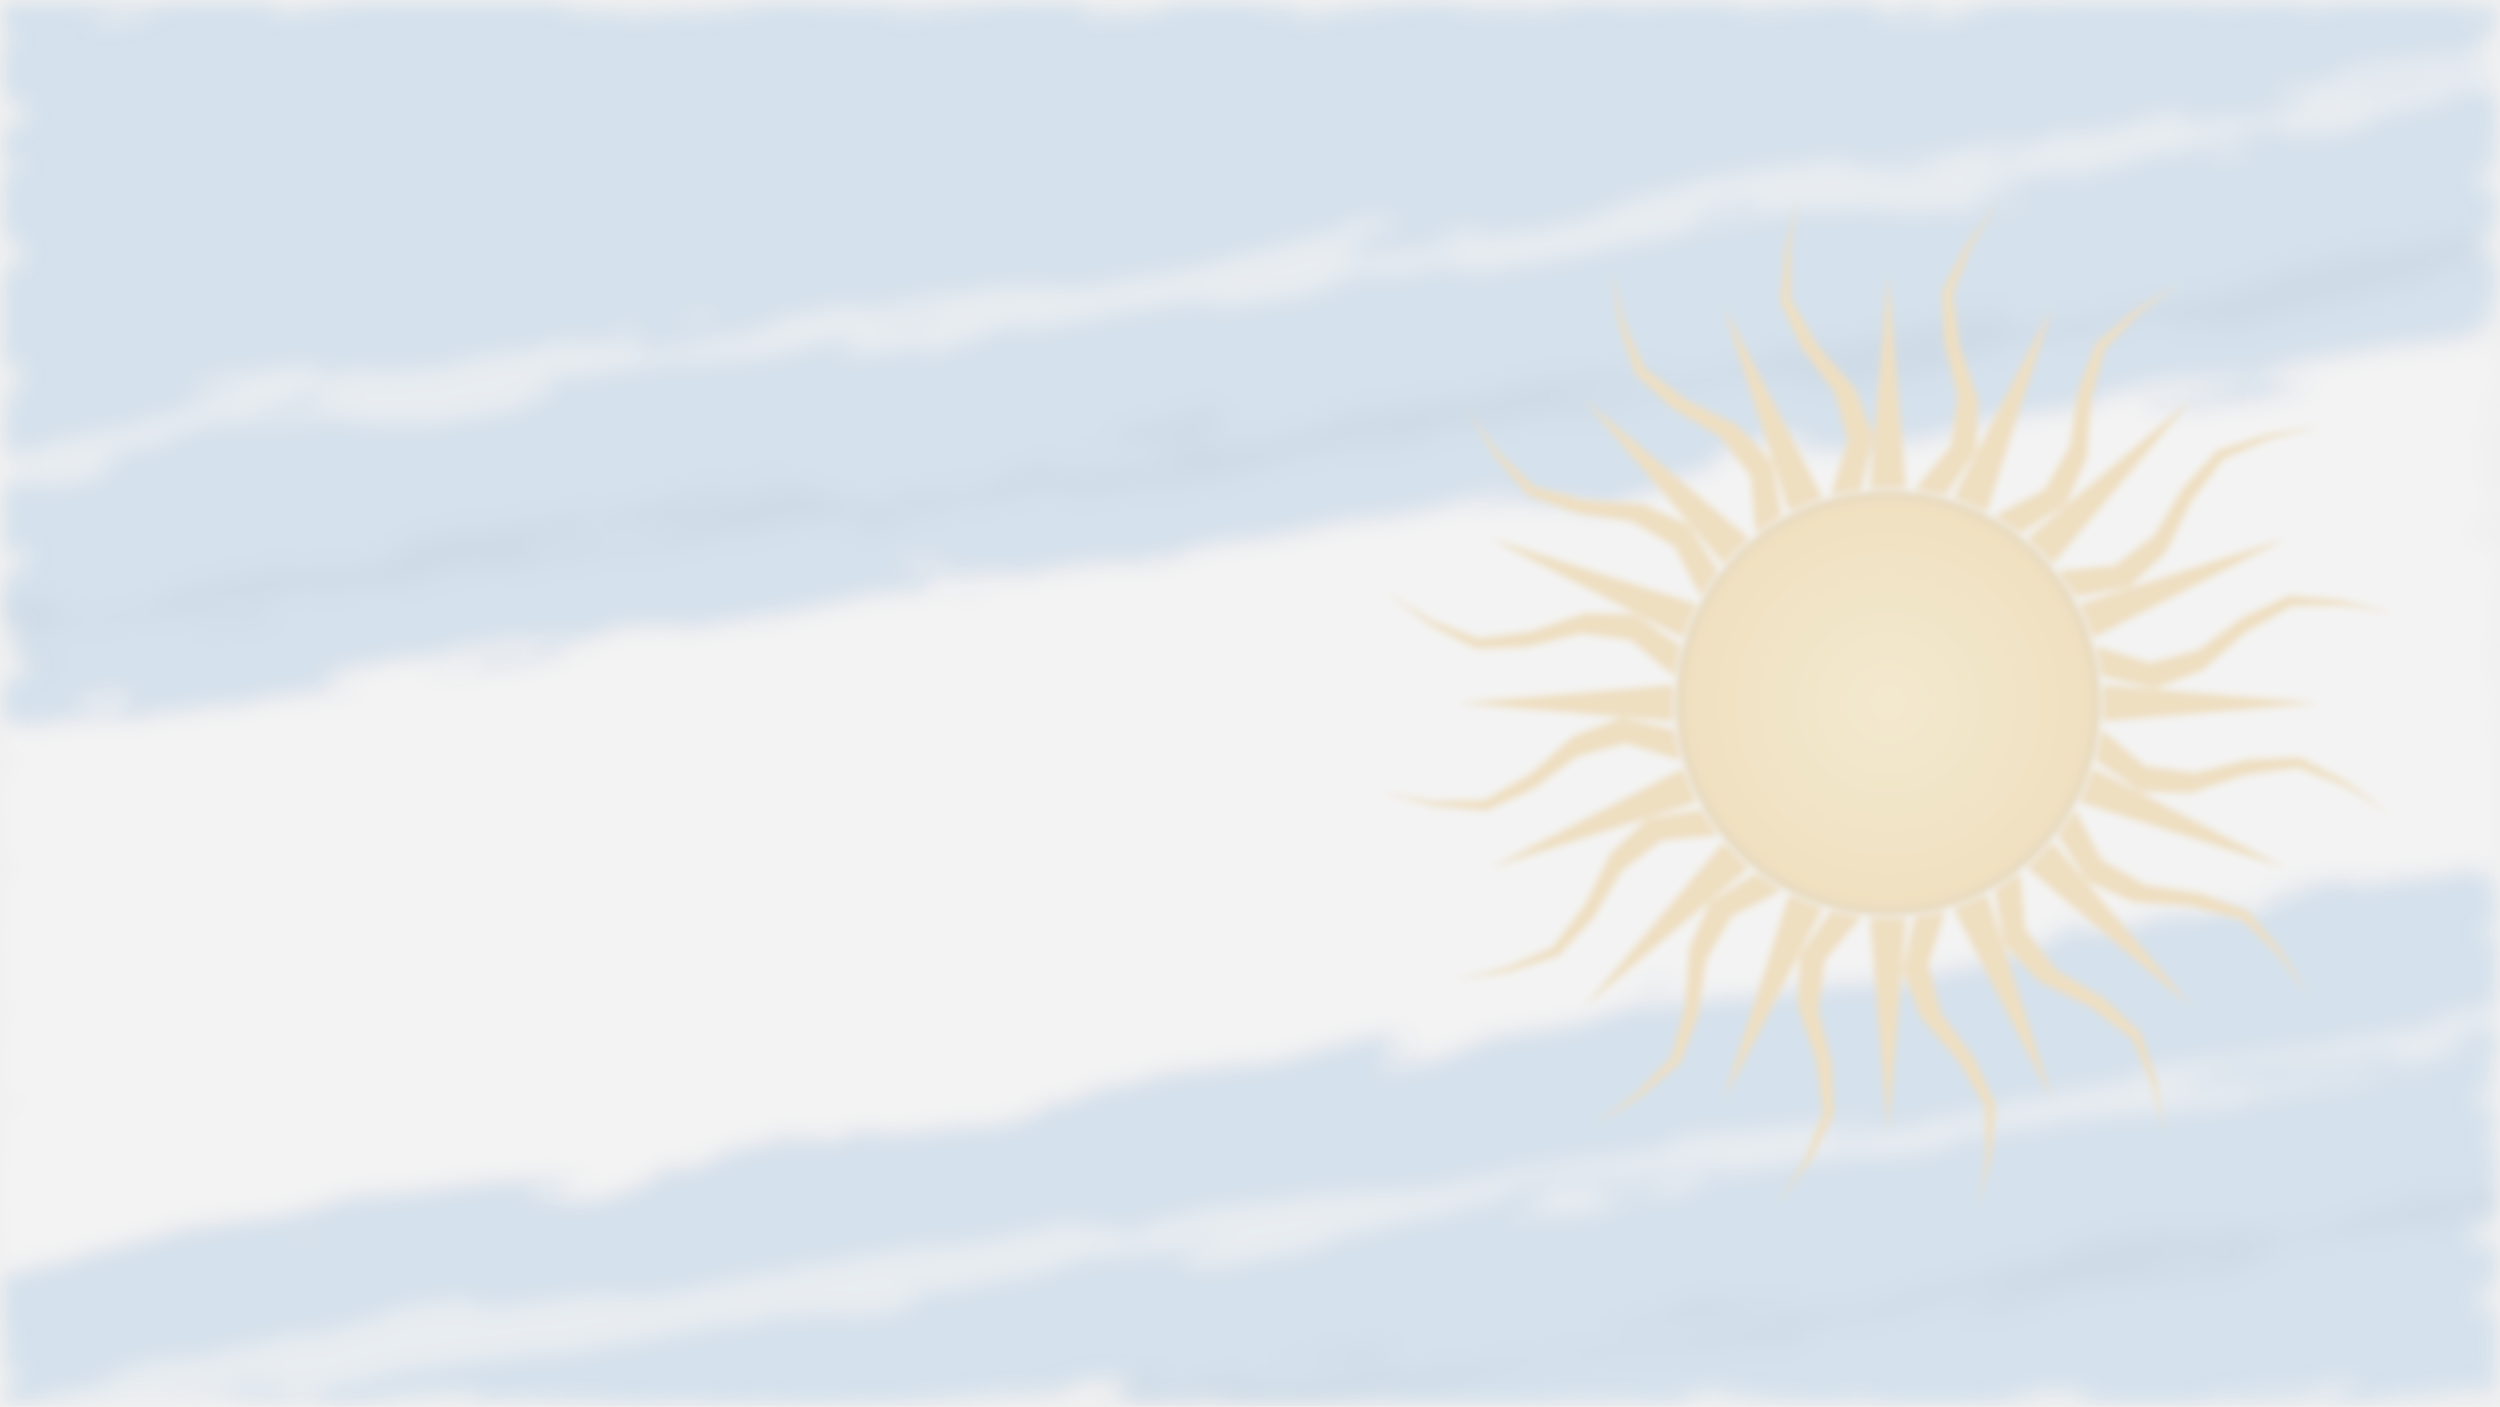
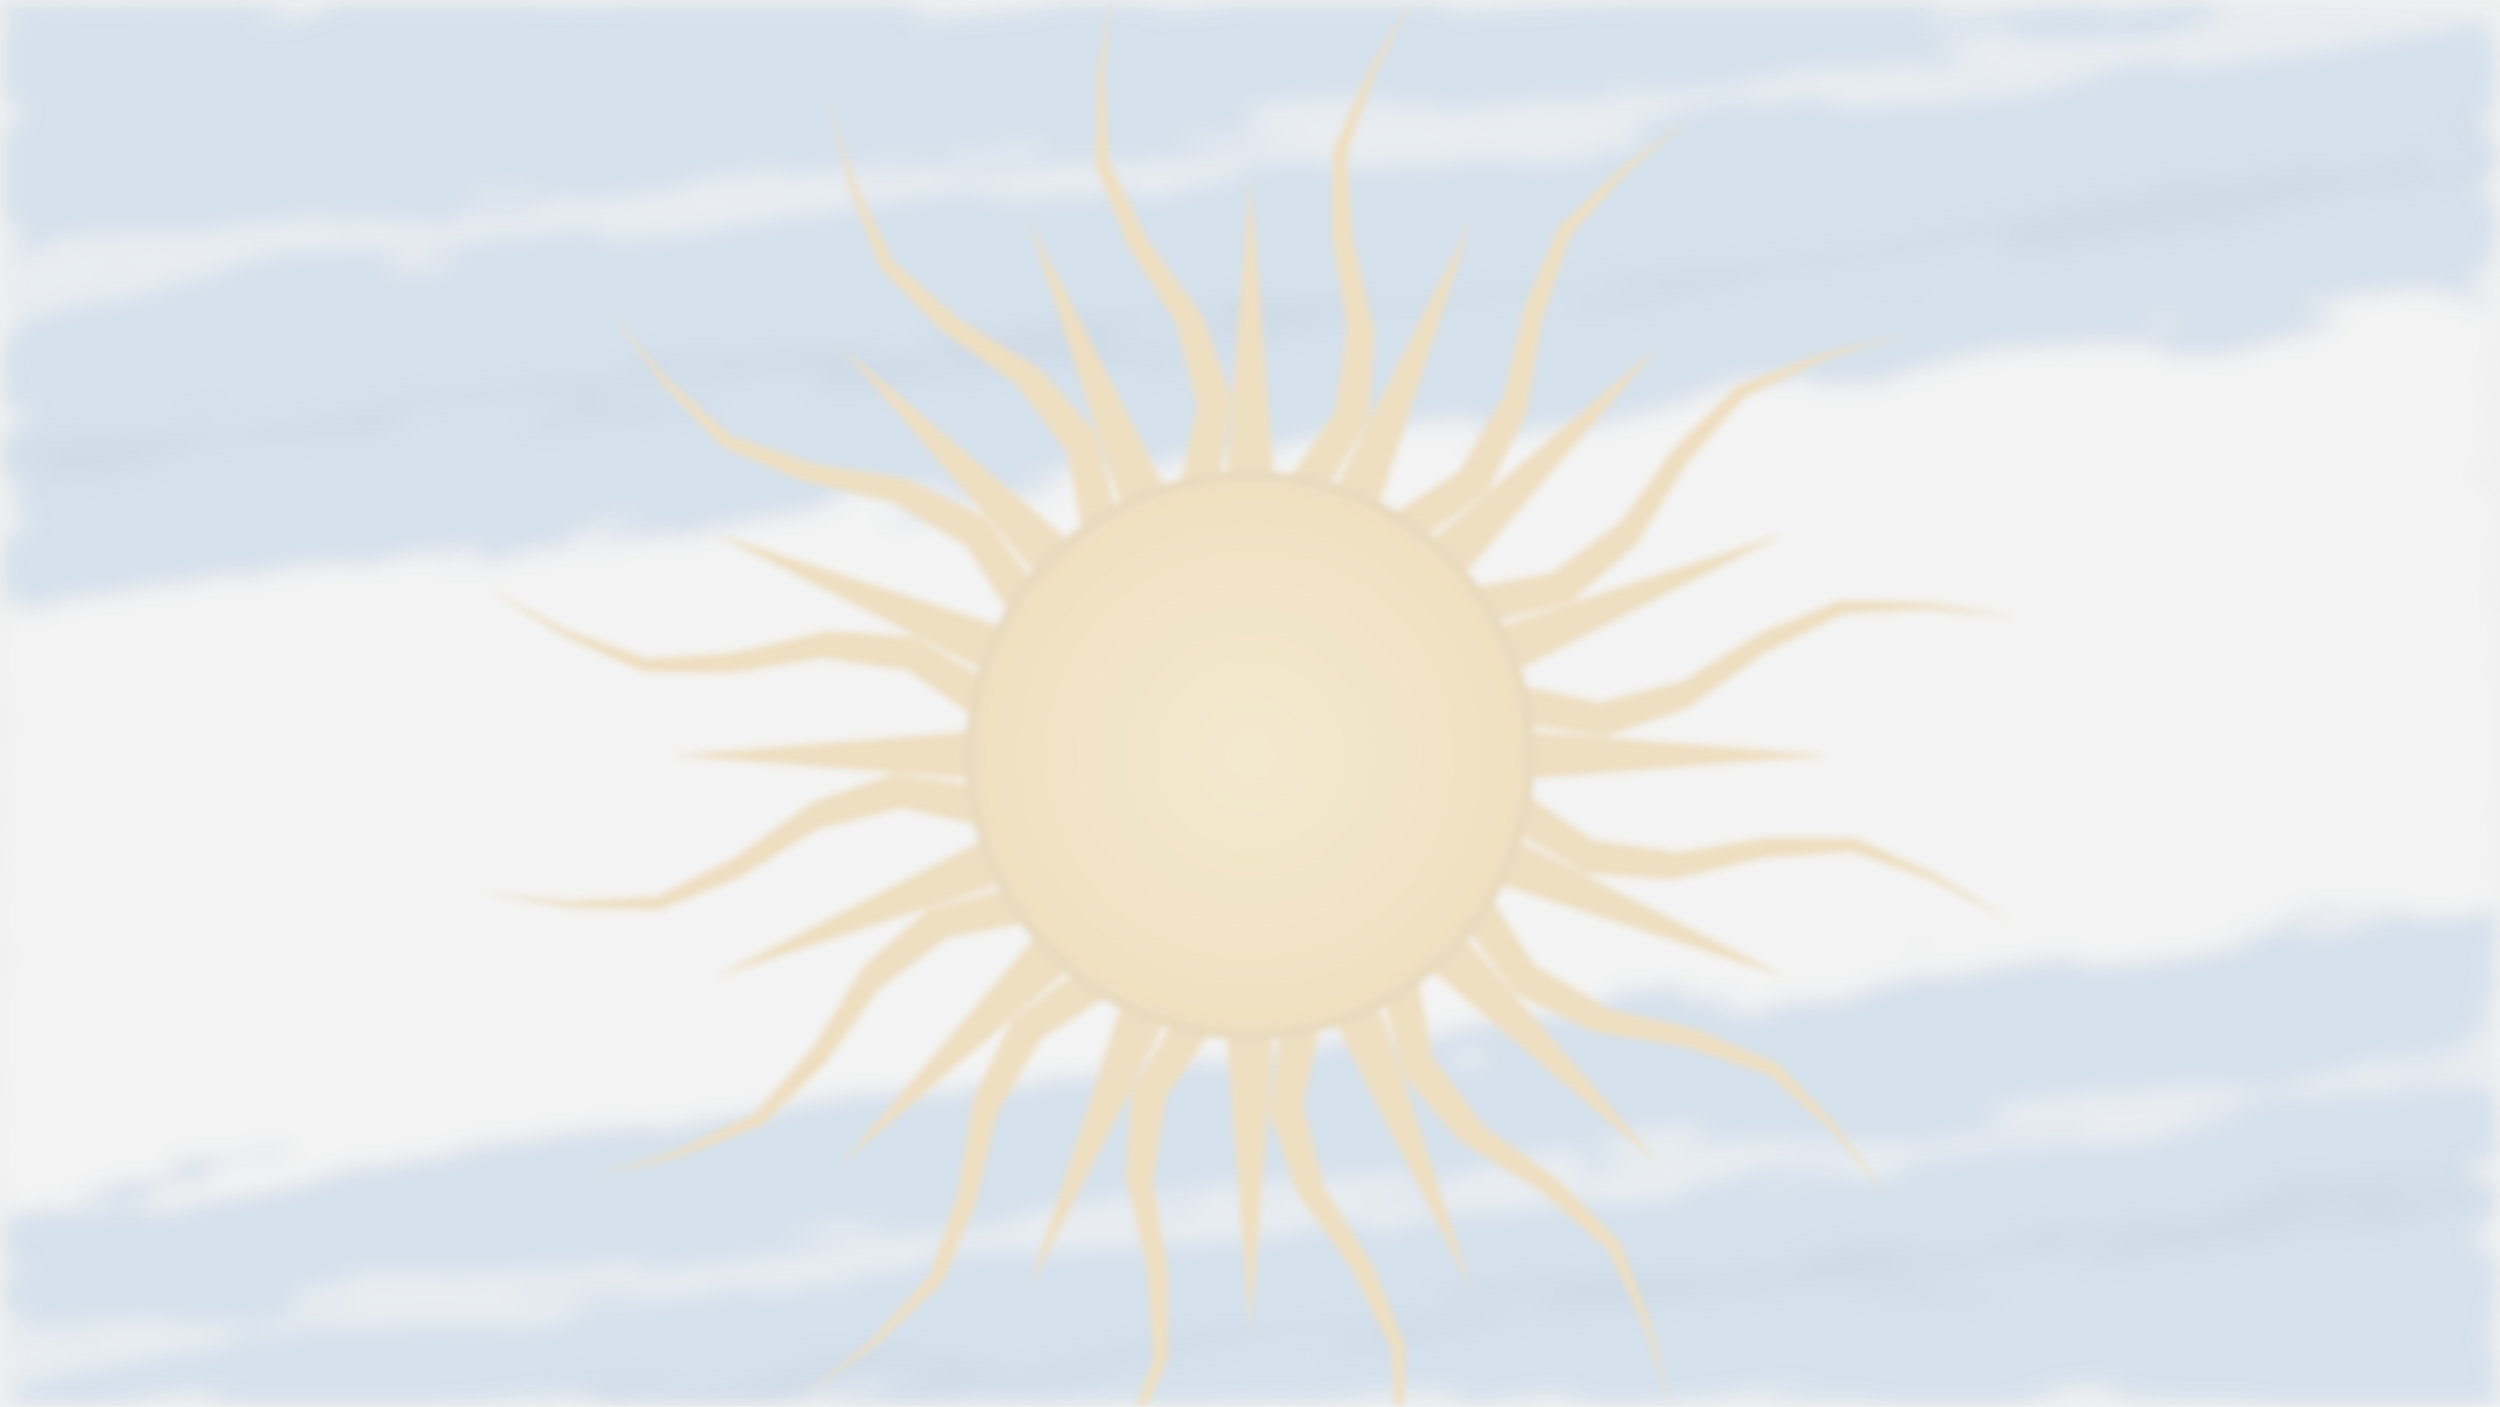
<svg xmlns="http://www.w3.org/2000/svg" viewBox="0 0 1920 1080" preserveAspectRatio="xMidYMid slice" role="img" aria-label="Bandera de Argentina pincelada">
  <defs>
    <filter id="brush" x="-10%" y="-10%" width="120%" height="120%">
      <feTurbulence type="fractalNoise" baseFrequency="0.006 0.04" numOctaves="4" seed="11" result="noise" />
      <feDisplacementMap in="SourceGraphic" in2="noise" scale="80" xChannelSelector="R" yChannelSelector="G" />
    </filter>
    <filter id="soft" x="-10%" y="-10%" width="120%" height="120%">
      <feGaussianBlur stdDeviation="8" />
    </filter>
    <filter id="softSun" x="-20%" y="-20%" width="140%" height="140%">
      <feGaussianBlur stdDeviation="3" />
    </filter>
    <radialGradient id="sunCore" cx="50%" cy="50%" r="50%">
      <stop offset="0" stop-color="#ffd35c" />
      <stop offset="1" stop-color="#f0a81a" />
    </radialGradient>
  </defs>
  <g opacity="0.22">
    <g filter="url(#soft)">
-       <g filter="url(#brush)" transform="rotate(-9 1450 540)">
-         <rect x="-600" y="-900" width="3200" height="1240" fill="#74acdf" />
-         <rect x="-600" y="340" width="3200" height="400" fill="#ffffff" />
-         <rect x="-600" y="740" width="3200" height="1500" fill="#74acdf" />
+       <g filter="url(#brush)" transform="rotate(-7 960 580)">
+         <rect x="-600" y="-900" width="3200" height="1250" fill="#74acdf" />
+         <rect x="-600" y="350" width="3200" height="460" fill="#ffffff" />
+         <rect x="-600" y="810" width="3200" height="1500" fill="#74acdf" />
        <g stroke-linecap="round" fill="none" opacity="0.65">
-           <path d="M-100 140 C500 80 1300 200 2100 120" stroke="#ffffff" stroke-width="30" />
-           <path d="M-100 270 C600 230 1400 320 2100 250" stroke="#4f86bd" stroke-width="22" />
-           <path d="M-100 860 C500 820 1300 910 2100 840" stroke="#ffffff" stroke-width="26" />
-           <path d="M-100 990 C600 950 1400 1040 2100 970" stroke="#4f86bd" stroke-width="22" />
+           <path d="M-100 120 C500 60 1300 180 2100 100" stroke="#ffffff" stroke-width="30" />
+           <path d="M-100 250 C600 210 1400 300 2100 230" stroke="#4f86bd" stroke-width="22" />
+           <path d="M-100 930 C500 890 1300 980 2100 910" stroke="#ffffff" stroke-width="26" />
+           <path d="M-100 1030 C600 990 1400 1070 2100 1000" stroke="#4f86bd" stroke-width="22" />
        </g>
      </g>
    </g>
    <g filter="url(#softSun)">
      <g fill="#e9a21a">
-         <path d="M1615.0 554.0 L1780.0 540.0 L1615.0 526.0 Z" />
-         <path d="M1609.5 584.0 L1643.8 608.0 L1682.6 609.2 L1724.5 595.0 L1764.7 589.6 L1800.9 603.9 L1835.8 625.3 L1835.8 625.3 L1801.7 600.0 L1766.3 581.7 L1726.9 583.2 L1685.8 593.5 L1647.7 588.4 L1614.2 560.4 Z" />
-         <path d="M1597.1 616.1 L1754.9 666.3 L1607.8 590.2 Z" />
-         <path d="M1580.5 641.6 L1603.0 677.0 L1638.5 692.9 L1682.6 695.9 L1721.8 706.2 L1749.8 733.3 L1773.8 766.4 L1773.8 766.4 L1752.0 730.0 L1726.2 699.6 L1689.3 685.9 L1647.4 679.6 L1614.1 660.4 L1593.9 621.7 Z" />
-         <path d="M1556.8 666.6 L1683.3 773.3 L1576.6 646.8 Z" />
-         <path d="M1531.7 683.9 L1538.9 725.1 L1565.6 753.4 L1605.2 773.0 L1637.5 797.6 L1653.0 833.3 L1662.5 873.1 L1662.5 873.1 L1656.3 831.1 L1644.1 793.1 L1615.2 766.4 L1578.9 744.5 L1555.5 714.0 L1551.6 670.5 Z" />
-         <path d="M1500.2 697.8 L1576.3 844.9 L1526.1 687.1 Z" />
-         <path d="M1470.4 704.2 L1461.3 745.1 L1475.1 781.4 L1504.2 814.7 L1524.6 849.7 L1525.3 888.7 L1518.8 929.0 L1518.8 929.0 L1529.2 887.9 L1532.5 848.2 L1516.0 812.4 L1490.8 778.3 L1480.9 741.2 L1494.0 699.5 Z" />
-         <path d="M1436.0 705.0 L1450.0 870.0 L1464.0 705.0 Z" />
-         <path d="M1406.0 699.5 L1382.0 733.8 L1380.8 772.6 L1395.0 814.5 L1400.4 854.7 L1386.1 890.9 L1364.7 925.8 L1364.7 925.8 L1390.0 891.7 L1408.3 856.3 L1406.8 816.9 L1396.5 775.8 L1401.6 737.7 L1429.6 704.2 Z" />
-         <path d="M1373.9 687.1 L1323.7 844.9 L1399.8 697.8 Z" />
-         <path d="M1348.4 670.5 L1313.0 693.0 L1297.1 728.5 L1294.1 772.6 L1283.8 811.8 L1256.7 839.8 L1223.6 863.8 L1223.6 863.8 L1260.0 842.0 L1290.4 816.2 L1304.1 779.3 L1310.4 737.4 L1329.6 704.1 L1368.3 683.9 Z" />
-         <path d="M1323.4 646.8 L1216.7 773.3 L1343.2 666.6 Z" />
-         <path d="M1306.1 621.7 L1264.9 628.9 L1236.6 655.6 L1217.0 695.2 L1192.4 727.5 L1156.7 743.0 L1116.9 752.5 L1116.9 752.5 L1158.9 746.3 L1196.9 734.1 L1223.6 705.2 L1245.5 668.9 L1276.0 645.5 L1319.5 641.6 Z" />
-         <path d="M1292.2 590.2 L1145.1 666.3 L1302.9 616.1 Z" />
-         <path d="M1285.8 560.4 L1244.9 551.3 L1208.6 565.1 L1175.3 594.2 L1140.3 614.6 L1101.3 615.3 L1061.0 608.8 L1061.0 608.8 L1102.1 619.2 L1141.8 622.5 L1177.6 606.0 L1211.7 580.8 L1248.8 570.9 L1290.5 584.0 Z" />
-         <path d="M1285.0 526.0 L1120.0 540.0 L1285.0 554.0 Z" />
-         <path d="M1290.5 496.0 L1256.2 472.0 L1217.4 470.8 L1175.5 485.0 L1135.3 490.4 L1099.1 476.1 L1064.2 454.7 L1064.2 454.7 L1098.3 480.0 L1133.7 498.3 L1173.1 496.8 L1214.2 486.5 L1252.3 491.6 L1285.8 519.6 Z" />
-         <path d="M1302.9 463.9 L1145.1 413.7 L1292.2 489.8 Z" />
-         <path d="M1319.5 438.4 L1297.0 403.0 L1261.5 387.1 L1217.4 384.1 L1178.2 373.8 L1150.2 346.7 L1126.2 313.6 L1126.2 313.6 L1148.0 350.0 L1173.8 380.4 L1210.7 394.1 L1252.6 400.4 L1285.9 419.6 L1306.1 458.3 Z" />
-         <path d="M1343.2 413.4 L1216.7 306.7 L1323.4 433.2 Z" />
-         <path d="M1368.3 396.1 L1361.1 354.9 L1334.4 326.6 L1294.8 307.0 L1262.5 282.4 L1247.0 246.7 L1237.5 206.9 L1237.5 206.9 L1243.7 248.9 L1255.9 286.9 L1284.8 313.6 L1321.1 335.5 L1344.5 366.0 L1348.4 409.5 Z" />
-         <path d="M1399.8 382.2 L1323.7 235.1 L1373.9 392.9 Z" />
-         <path d="M1429.6 375.8 L1438.7 334.9 L1424.9 298.6 L1395.8 265.3 L1375.4 230.3 L1374.7 191.3 L1381.2 151.0 L1381.2 151.0 L1370.8 192.1 L1367.5 231.8 L1384.0 267.6 L1409.2 301.7 L1419.1 338.8 L1406.0 380.5 Z" />
-         <path d="M1464.0 375.0 L1450.0 210.0 L1436.0 375.0 Z" />
-         <path d="M1494.0 380.5 L1518.0 346.2 L1519.2 307.4 L1505.0 265.5 L1499.6 225.3 L1513.9 189.1 L1535.3 154.2 L1535.3 154.2 L1510.0 188.3 L1491.7 223.7 L1493.2 263.1 L1503.5 304.2 L1498.4 342.3 L1470.4 375.8 Z" />
-         <path d="M1526.1 392.9 L1576.3 235.1 L1500.2 382.2 Z" />
-         <path d="M1551.6 409.5 L1587.0 387.0 L1602.9 351.5 L1605.9 307.4 L1616.2 268.2 L1643.3 240.2 L1676.4 216.2 L1676.4 216.2 L1640.0 238.0 L1609.6 263.8 L1595.9 300.7 L1589.6 342.6 L1570.4 375.9 L1531.7 396.1 Z" />
-         <path d="M1576.6 433.2 L1683.3 306.7 L1556.8 413.4 Z" />
-         <path d="M1593.9 458.3 L1635.1 451.1 L1663.4 424.4 L1683.0 384.8 L1707.6 352.5 L1743.3 337.0 L1783.1 327.5 L1783.1 327.5 L1741.1 333.7 L1703.1 345.9 L1676.4 374.8 L1654.5 411.1 L1624.0 434.5 L1580.5 438.4 Z" />
-         <path d="M1607.8 489.8 L1754.9 413.7 L1597.1 463.9 Z" />
-         <path d="M1614.2 519.6 L1655.1 528.7 L1691.4 514.9 L1724.7 485.8 L1759.7 465.4 L1798.7 464.7 L1839.0 471.2 L1839.0 471.2 L1797.9 460.8 L1758.2 457.5 L1722.4 474.0 L1688.3 499.2 L1651.2 509.1 L1609.5 496.0 Z" />
+         <path d="M1165.0 599.0 L1405.0 580.0 L1165.0 561.0 Z" />
+         <path d="M1157.9 635.7 L1218.0 671.2 L1284.3 675.5 L1354.7 658.9 L1422.8 654.2 L1485.5 676.4 L1546.2 708.3 L1546.2 708.3 L1486.5 671.2 L1424.8 643.7 L1357.8 643.2 L1288.4 654.5 L1223.2 645.1 L1164.2 604.3 Z" />
+         <path d="M1142.1 676.0 L1371.1 750.3 L1156.7 640.9 Z" />
+         <path d="M1121.6 707.2 L1163.4 763.0 L1223.1 792.3 L1294.5 803.9 L1359.2 825.6 L1408.6 870.1 L1452.5 922.9 L1452.5 922.9 L1411.5 865.7 L1365.1 816.7 L1303.4 790.6 L1234.9 774.5 L1178.3 740.8 L1139.3 680.6 Z" />
+         <path d="M1091.5 738.4 L1274.7 894.7 L1118.4 711.5 Z" />
+         <path d="M1060.6 759.3 L1077.9 826.9 L1121.8 876.8 L1183.3 914.9 L1234.8 959.7 L1263.4 1019.7 L1283.8 1085.2 L1283.8 1085.2 L1267.8 1016.8 L1243.6 953.7 L1196.6 906.0 L1139.5 864.9 L1100.1 812.1 L1087.2 741.6 Z" />
+         <path d="M1020.9 776.7 L1130.3 991.1 L1056.0 762.1 Z" />
+         <path d="M984.3 784.2 L974.4 853.3 L995.9 916.1 L1038.2 974.8 L1068.6 1035.9 L1072.0 1102.4 L1065.8 1170.7 L1065.8 1170.7 L1077.2 1101.3 L1079.0 1033.8 L1053.9 971.7 L1016.8 912.0 L1000.6 848.1 L1015.7 777.9 Z" />
+         <path d="M941.0 785.0 L960.0 1025.0 L979.0 785.0 Z" />
+         <path d="M904.3 777.9 L868.8 838.0 L864.5 904.3 L881.1 974.7 L885.8 1042.8 L863.6 1105.5 L831.7 1166.2 L831.7 1166.2 L868.8 1106.5 L896.3 1044.8 L896.8 977.8 L885.5 908.4 L894.9 843.2 L935.7 784.2 Z" />
+         <path d="M864.0 762.1 L789.7 991.1 L899.1 776.7 Z" />
+         <path d="M832.8 741.6 L777.0 783.4 L747.7 843.1 L736.1 914.5 L714.4 979.2 L669.9 1028.6 L617.1 1072.5 L617.1 1072.5 L674.3 1031.5 L723.3 985.1 L749.4 923.4 L765.5 854.9 L799.2 798.3 L859.4 759.3 Z" />
+         <path d="M801.6 711.5 L645.3 894.7 L828.5 738.4 Z" />
+         <path d="M780.7 680.6 L713.1 697.9 L663.2 741.8 L625.1 803.3 L580.3 854.8 L520.3 883.4 L454.8 903.8 L454.8 903.8 L523.2 887.8 L586.3 863.6 L634.0 816.6 L675.1 759.5 L727.9 720.1 L798.4 707.2 Z" />
+         <path d="M763.3 640.9 L548.9 750.3 L777.9 676.0 Z" />
+         <path d="M755.8 604.3 L686.7 594.4 L623.9 615.9 L565.2 658.2 L504.1 688.6 L437.6 692.0 L369.3 685.8 L369.3 685.8 L438.7 697.2 L506.2 699.0 L568.3 673.9 L628.0 636.8 L691.9 620.6 L762.1 635.7 Z" />
+         <path d="M755.0 561.0 L515.0 580.0 L755.0 599.0 Z" />
+         <path d="M762.1 524.3 L702.0 488.8 L635.7 484.5 L565.3 501.1 L497.2 505.8 L434.5 483.6 L373.8 451.7 L373.8 451.7 L433.5 488.8 L495.2 516.3 L562.2 516.8 L631.6 505.5 L696.8 514.9 L755.8 555.7 Z" />
+         <path d="M777.9 484.0 L548.9 409.7 L763.3 519.1 Z" />
+         <path d="M798.4 452.8 L756.6 397.0 L696.9 367.7 L625.5 356.1 L560.8 334.4 L511.4 289.9 L467.5 237.1 L467.5 237.1 L508.5 294.3 L554.9 343.3 L616.6 369.4 L685.1 385.5 L741.7 419.2 L780.7 479.4 Z" />
+         <path d="M828.5 421.6 L645.3 265.3 L801.6 448.5 Z" />
+         <path d="M859.4 400.7 L842.1 333.1 L798.2 283.2 L736.7 245.1 L685.2 200.3 L656.6 140.3 L636.2 74.8 L636.2 74.8 L652.2 143.2 L676.4 206.3 L723.4 254.0 L780.5 295.1 L819.9 347.9 L832.8 418.4 Z" />
+         <path d="M899.1 383.3 L789.7 168.9 L864.0 397.9 Z" />
+         <path d="M935.7 375.8 L945.6 306.7 L924.1 243.9 L881.8 185.2 L851.4 124.1 L848.0 57.6 L854.2 -10.7 L854.2 -10.7 L842.8 58.7 L841.0 126.2 L866.1 188.3 L903.2 248.0 L919.4 311.9 L904.3 382.1 Z" />
+         <path d="M979.0 375.0 L960.0 135.0 L941.0 375.0 Z" />
+         <path d="M1015.7 382.1 L1051.2 322.0 L1055.5 255.7 L1038.9 185.3 L1034.2 117.2 L1056.4 54.5 L1088.3 -6.2 L1088.3 -6.2 L1051.2 53.5 L1023.7 115.2 L1023.2 182.2 L1034.5 251.6 L1025.1 316.8 L984.3 375.8 Z" />
+         <path d="M1056.0 397.9 L1130.3 168.9 L1020.9 383.3 Z" />
+         <path d="M1087.2 418.4 L1143.0 376.6 L1172.3 316.9 L1183.9 245.5 L1205.6 180.8 L1250.1 131.4 L1302.9 87.5 L1302.9 87.5 L1245.7 128.5 L1196.7 174.9 L1170.6 236.6 L1154.5 305.1 L1120.8 361.7 L1060.6 400.7 Z" />
+         <path d="M1118.4 448.5 L1274.7 265.3 L1091.5 421.6 Z" />
+         <path d="M1139.3 479.4 L1206.9 462.1 L1256.8 418.2 L1294.9 356.7 L1339.7 305.2 L1399.7 276.6 L1465.2 256.2 L1465.2 256.2 L1396.8 272.2 L1333.7 296.4 L1286.0 343.4 L1244.9 400.5 L1192.1 439.9 L1121.6 452.8 Z" />
+         <path d="M1156.7 519.1 L1371.1 409.7 L1142.1 484.0 Z" />
+         <path d="M1164.2 555.7 L1233.3 565.6 L1296.1 544.1 L1354.8 501.8 L1415.9 471.4 L1482.4 468.0 L1550.7 474.2 L1550.7 474.2 L1481.3 462.8 L1413.8 461.0 L1351.7 486.1 L1292.0 523.2 L1228.1 539.4 L1157.9 524.3 Z" />
      </g>
-       <circle cx="1450" cy="540" r="160" fill="url(#sunCore)" />
-       <circle cx="1450" cy="540" r="160" fill="none" stroke="#c98a0b" stroke-width="6" />
+       <circle cx="960" cy="580" r="215" fill="url(#sunCore)" />
+       <circle cx="960" cy="580" r="215" fill="none" stroke="#c98a0b" stroke-width="7" />
    </g>
  </g>
</svg>
